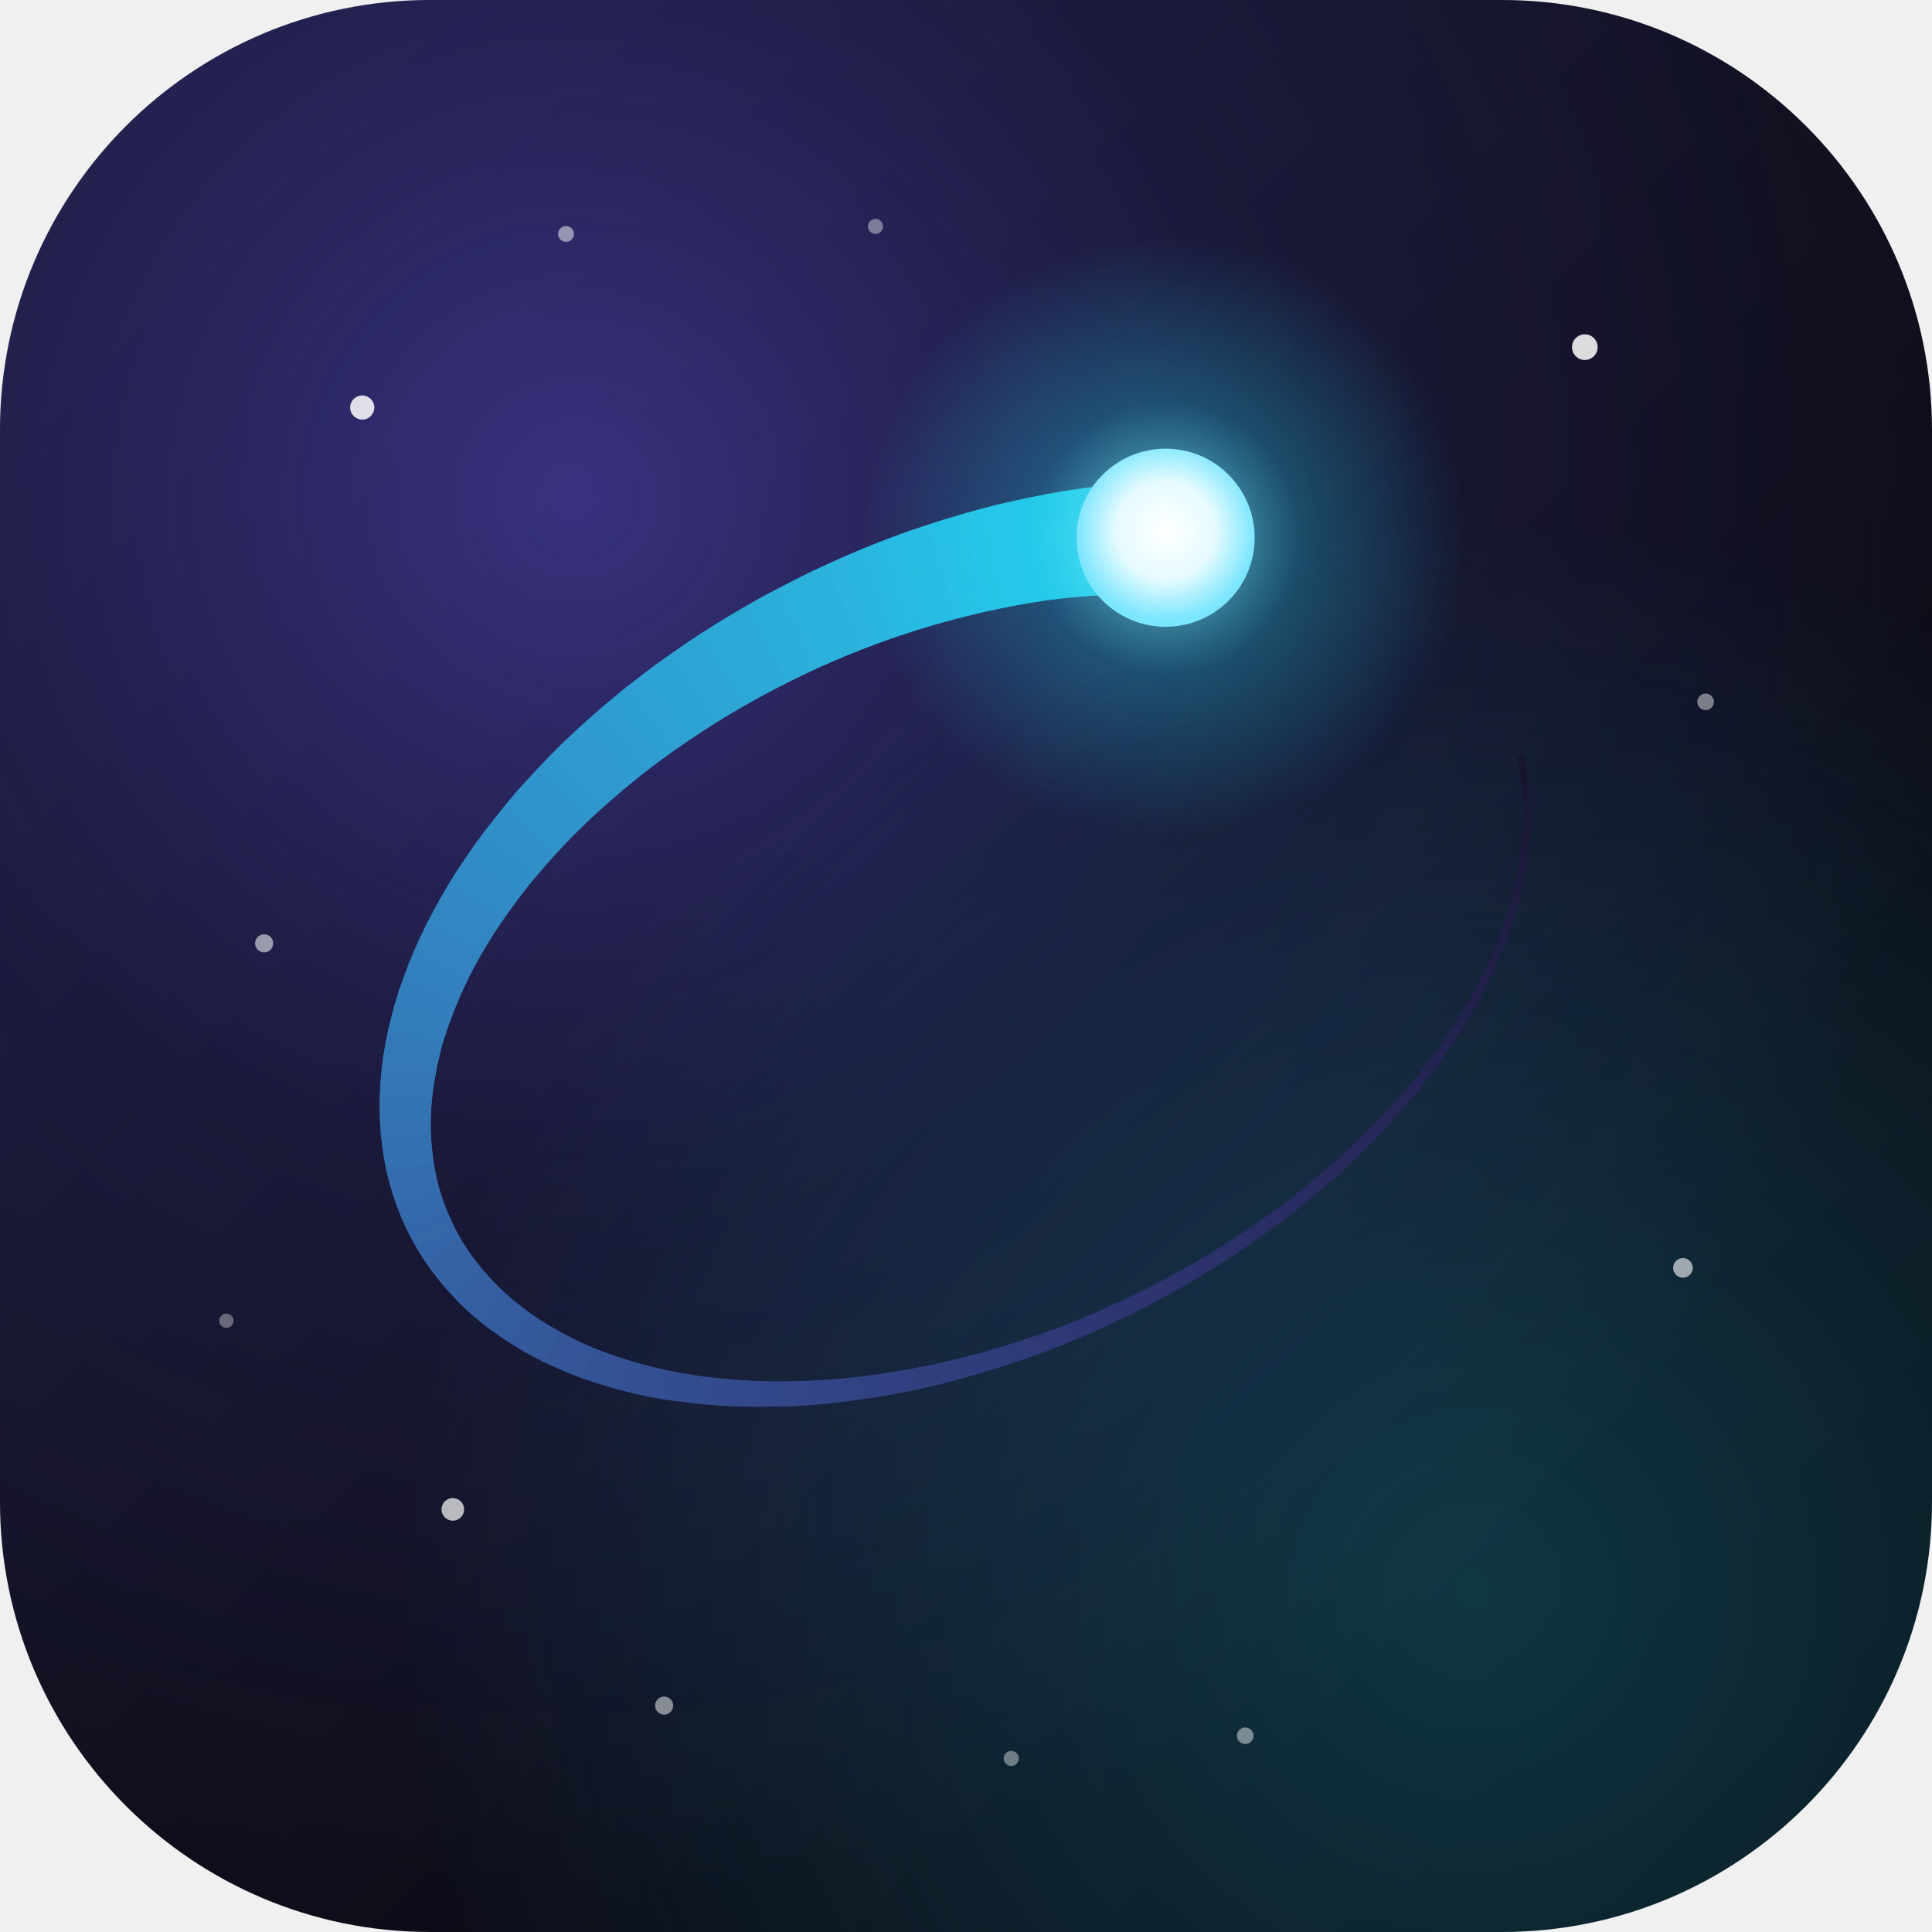
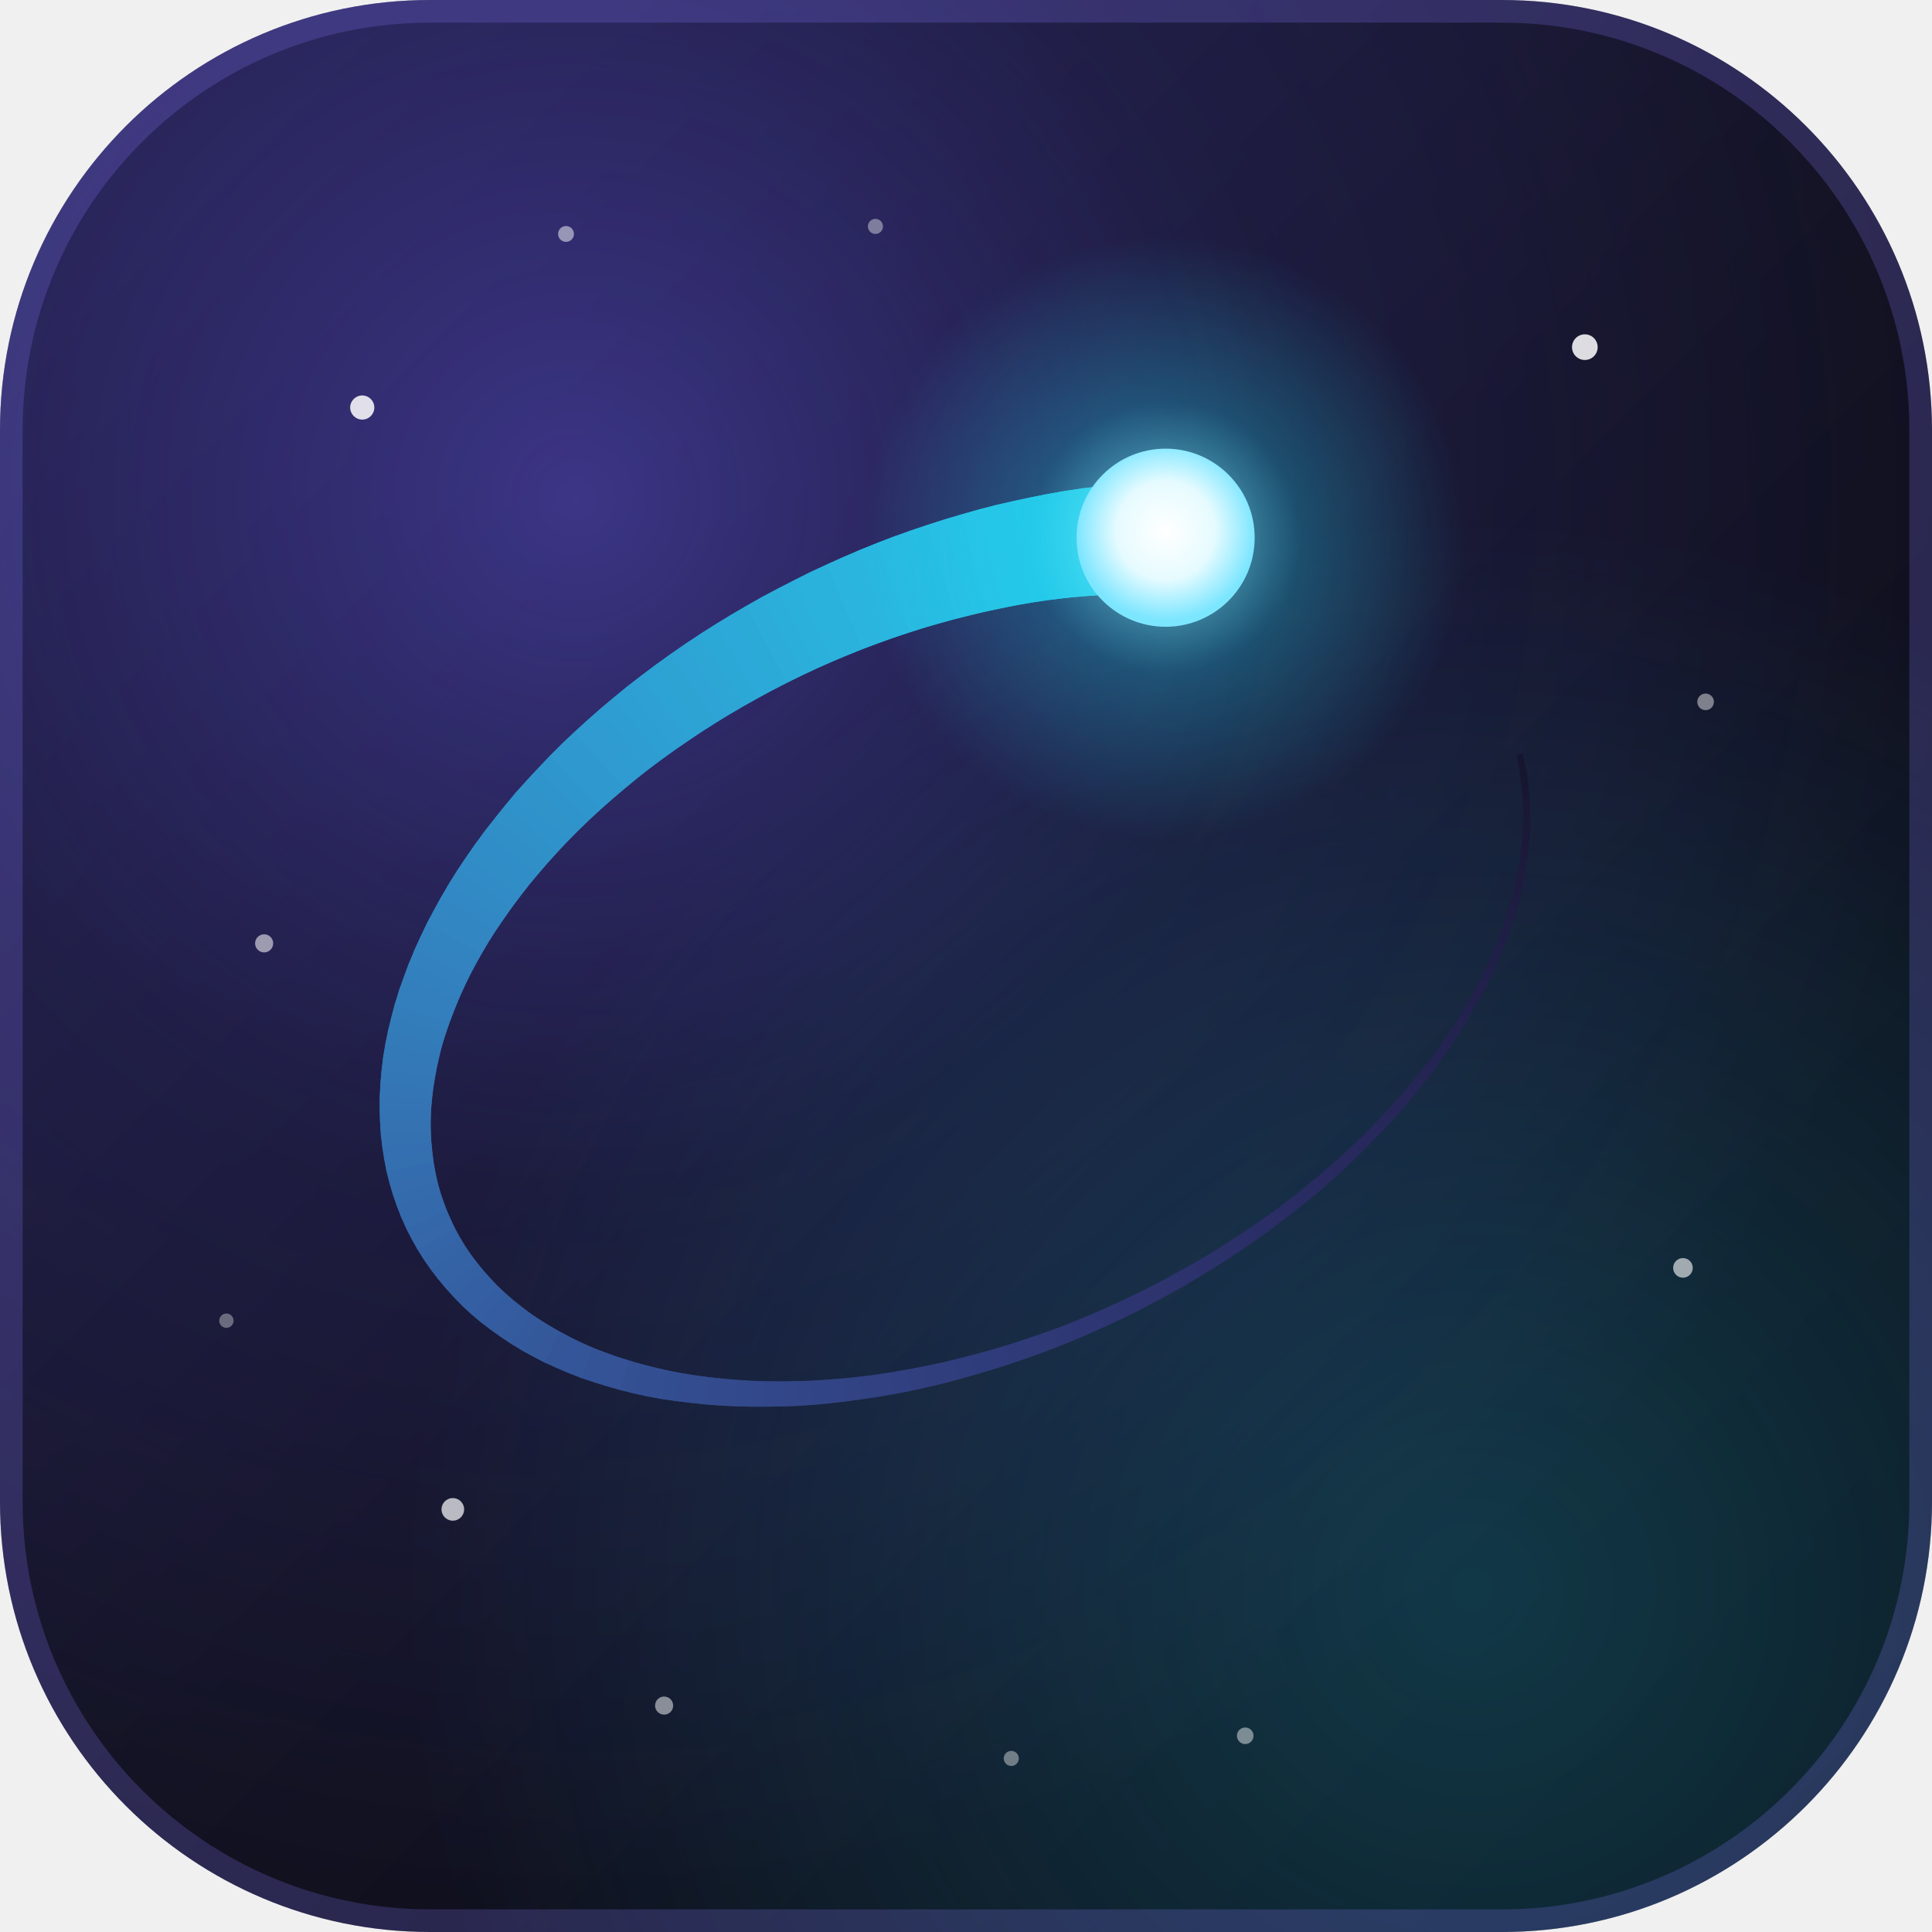
<svg xmlns="http://www.w3.org/2000/svg" width="512" height="512" viewBox="0 0 512 512">
  <defs>
    <linearGradient id="space" x1="0" y1="0" x2="1" y2="1">
-       <stop offset="0" stop-color="#191934" />
-       <stop offset="0.5" stop-color="#0f0f1c" />
-       <stop offset="1" stop-color="#07070d" />
+       <stop offset="0" stop-color="#221f45" />
+       <stop offset="0.5" stop-color="#121222" />
+       <stop offset="1" stop-color="#090911" />
    </linearGradient>
    <radialGradient id="nebula" cx="0.3" cy="0.26" r="0.72">
      <stop offset="0" stop-color="#6d5efc" stop-opacity="0.42" />
      <stop offset="0.5" stop-color="#4c46c8" stop-opacity="0.14" />
      <stop offset="1" stop-color="#6d5efc" stop-opacity="0" />
    </radialGradient>
    <radialGradient id="nebula2" cx="0.76" cy="0.82" r="0.55">
      <stop offset="0" stop-color="#22d3ee" stop-opacity="0.22" />
      <stop offset="1" stop-color="#22d3ee" stop-opacity="0" />
    </radialGradient>
    <radialGradient id="bloom" cx="0.5" cy="0.5" r="0.5">
      <stop offset="0" stop-color="#a9f3ff" stop-opacity="0.85" />
      <stop offset="0.45" stop-color="#22d3ee" stop-opacity="0.28" />
      <stop offset="1" stop-color="#22d3ee" stop-opacity="0" />
    </radialGradient>
    <radialGradient id="core" cx="0.5" cy="0.46" r="0.5">
      <stop offset="0" stop-color="#ffffff" />
      <stop offset="0.55" stop-color="#e6fbff" />
      <stop offset="1" stop-color="#7de6ff" />
    </radialGradient>
    <clipPath id="squircle">
      <rect x="0" y="0" width="512" height="512" rx="114" ry="114" />
    </clipPath>
  </defs>
  <g clip-path="url(#squircle)">
    <rect width="512" height="512" fill="url(#space)" />
    <rect width="512" height="512" fill="url(#nebula)" />
    <rect width="512" height="512" fill="url(#nebula2)" />
    <circle cx="96" cy="108" r="3.2" fill="#ffffff" opacity="0.85" />
    <circle cx="150" cy="62" r="2.1" fill="#ffffff" opacity="0.5" />
    <circle cx="420" cy="92" r="3.4" fill="#ffffff" opacity="0.85" />
    <circle cx="452" cy="186" r="2.2" fill="#ffffff" opacity="0.45" />
    <circle cx="70" cy="250" r="2.4" fill="#ffffff" opacity="0.55" />
    <circle cx="446" cy="336" r="2.6" fill="#ffffff" opacity="0.6" />
    <circle cx="120" cy="400" r="3" fill="#ffffff" opacity="0.7" />
    <circle cx="330" cy="460" r="2.2" fill="#ffffff" opacity="0.45" />
    <circle cx="232" cy="60" r="2" fill="#ffffff" opacity="0.4" />
    <circle cx="60" cy="350" r="1.9" fill="#ffffff" opacity="0.35" />
    <circle cx="268" cy="466" r="2" fill="#ffffff" opacity="0.4" />
    <circle cx="176" cy="452" r="2.4" fill="#ffffff" opacity="0.5" />
    <g fill="none">
      <path d="M401.9 200.1L403.0 205.9L404.7 205.6L403.6 199.7Z" fill="#16152e" />
      <path d="M402.5 203.0L403.3 208.8L405.1 208.6L404.2 202.6Z" fill="#171630" />
      <path d="M403.0 205.9L403.6 211.8L405.4 211.7L404.7 205.6Z" fill="#171631" />
      <path d="M403.3 208.8L403.7 214.8L405.5 214.8L405.1 208.6Z" fill="#181733" />
      <path d="M403.6 211.8L403.7 217.9L405.5 217.9L405.4 211.7Z" fill="#191835" />
      <path d="M403.7 214.8L403.6 221.0L405.4 221.1L405.5 214.8Z" fill="#191837" />
      <path d="M403.7 217.9L403.3 224.1L405.2 224.3L405.5 217.9Z" fill="#1a1938" />
      <path d="M403.6 221.0L402.9 227.2L404.8 227.5L405.4 221.1Z" fill="#1b193a" />
      <path d="M403.3 224.1L402.4 230.4L404.3 230.7L405.2 224.3Z" fill="#1b1a3b" />
      <path d="M402.9 227.2L401.8 233.6L403.7 234.0L404.8 227.5Z" fill="#1c1b3d" />
      <path d="M402.4 230.4L401.0 236.8L402.9 237.3L404.3 230.7Z" fill="#1d1b3e" />
      <path d="M401.8 233.6L400.1 240.0L402.0 240.6L403.7 234.0Z" fill="#1d1c40" />
      <path d="M401.0 236.8L399.1 243.3L401.1 243.9L402.9 237.3Z" fill="#1e1c41" />
      <path d="M400.1 240.0L398.0 246.5L399.9 247.2L402.0 240.6Z" fill="#1e1d43" />
      <path d="M399.1 243.3L396.8 249.8L398.7 250.5L401.1 243.9Z" fill="#1f1e44" />
      <path d="M398.0 246.5L395.4 253.0L397.3 253.9L399.9 247.2Z" fill="#1f1e46" />
      <path d="M396.8 249.8L393.9 256.3L395.9 257.2L398.7 250.5Z" fill="#201f47" />
      <path d="M395.4 253.0L392.3 259.6L394.3 260.5L397.3 253.9Z" fill="#201f48" />
      <path d="M393.9 256.3L390.6 262.8L392.6 263.9L395.9 257.2Z" fill="#21204a" />
      <path d="M392.3 259.6L388.8 266.1L390.7 267.2L394.3 260.5Z" fill="#22214b" />
      <path d="M390.6 262.8L386.8 269.3L388.8 270.5L392.6 263.9Z" fill="#22214c" />
      <path d="M388.8 266.1L384.8 272.6L386.8 273.8L390.7 267.2Z" fill="#22224e" />
      <path d="M386.8 269.3L382.6 275.8L384.6 277.1L388.8 270.5Z" fill="#23234f" />
      <path d="M384.8 272.6L380.3 279.0L382.3 280.4L386.8 273.8Z" fill="#232350" />
      <path d="M382.6 275.8L378.0 282.1L380.0 283.7L384.6 277.1Z" fill="#242452" />
      <path d="M380.3 279.0L375.5 285.3L377.5 286.9L382.3 280.4Z" fill="#242453" />
      <path d="M378.0 282.1L372.9 288.4L374.9 290.1L380.0 283.7Z" fill="#252554" />
      <path d="M375.5 285.3L370.2 291.5L372.2 293.3L377.5 286.9Z" fill="#252656" />
      <path d="M372.9 288.4L367.4 294.6L369.4 296.4L374.9 290.1Z" fill="#262657" />
      <path d="M370.2 291.5L364.5 297.6L366.6 299.6L372.2 293.3Z" fill="#262758" />
      <path d="M367.4 294.6L361.6 300.6L363.6 302.6L369.4 296.4Z" fill="#26285a" />
      <path d="M364.5 297.6L358.5 303.6L360.5 305.7L366.6 299.6Z" fill="#27285b" />
      <path d="M361.6 300.6L355.4 306.5L357.4 308.7L363.6 302.6Z" fill="#27295c" />
      <path d="M358.5 303.6L352.1 309.4L354.2 311.7L360.5 305.7Z" fill="#282a5d" />
      <path d="M355.4 306.5L348.8 312.2L350.9 314.6L357.4 308.7Z" fill="#282a5e" />
      <path d="M352.1 309.4L345.4 315.0L347.5 317.4L354.2 311.7Z" fill="#292b60" />
      <path d="M348.8 312.2L342.0 317.7L344.0 320.3L350.9 314.6Z" fill="#292c61" />
      <path d="M345.4 315.0L338.4 320.4L340.4 323.0L347.5 317.4Z" fill="#292c62" />
      <path d="M342.0 317.7L334.8 323.0L336.8 325.8L344.0 320.3Z" fill="#2a2d63" />
      <path d="M338.4 320.4L331.2 325.5L333.1 328.4L340.4 323.0Z" fill="#2a2e65" />
      <path d="M334.8 323.0L327.4 328.0L329.4 331.0L336.8 325.8Z" fill="#2a2e66" />
      <path d="M331.2 325.5L323.6 330.5L325.6 333.5L333.1 328.4Z" fill="#2b2f67" />
      <path d="M327.4 328.0L319.8 332.8L321.7 336.0L329.4 331.0Z" fill="#2b3068" />
      <path d="M323.6 330.5L315.8 335.1L317.8 338.4L325.6 333.5Z" fill="#2b3169" />
      <path d="M319.8 332.8L311.9 337.3L313.8 340.8L321.7 336.0Z" fill="#2c316b" />
      <path d="M315.8 335.1L307.9 339.5L309.8 343.0L317.8 338.4Z" fill="#2c326c" />
      <path d="M311.9 337.3L303.8 341.6L305.7 345.2L313.8 340.8Z" fill="#2c336d" />
      <path d="M307.9 339.5L299.7 343.6L301.6 347.4L309.8 343.0Z" fill="#2d346e" />
      <path d="M303.8 341.6L295.6 345.5L297.4 349.4L305.7 345.2Z" fill="#2d346f" />
      <path d="M299.7 343.6L291.5 347.4L293.2 351.4L301.6 347.4Z" fill="#2d3570" />
      <path d="M295.6 345.5L287.3 349.2L289.0 353.3L297.4 349.4Z" fill="#2d3671" />
      <path d="M291.5 347.4L283.1 350.9L284.8 355.1L293.2 351.4Z" fill="#2e3673" />
      <path d="M287.3 349.2L278.8 352.5L280.5 356.8L289.0 353.3Z" fill="#2e3774" />
      <path d="M283.1 350.9L274.6 354.0L276.2 358.5L284.8 355.1Z" fill="#2e3875" />
      <path d="M278.8 352.5L270.3 355.4L271.9 360.0L280.5 356.8Z" fill="#2f3976" />
      <path d="M274.6 354.0L266.0 356.8L267.5 361.5L276.2 358.5Z" fill="#2f3a77" />
      <path d="M270.3 355.4L261.7 358.1L263.2 362.9L271.9 360.0Z" fill="#2f3a78" />
      <path d="M266.0 356.8L257.4 359.2L258.8 364.2L267.5 361.5Z" fill="#2f3b7a" />
      <path d="M261.7 358.1L253.2 360.3L254.5 365.4L263.2 362.9Z" fill="#2f3c7b" />
      <path d="M257.4 359.2L248.9 361.3L250.1 366.6L258.8 364.2Z" fill="#303d7c" />
      <path d="M253.2 360.3L244.6 362.2L245.8 367.6L254.5 365.4Z" fill="#303e7d" />
      <path d="M248.9 361.3L240.3 363.0L241.4 368.6L250.1 366.6Z" fill="#303e7e" />
      <path d="M244.6 362.2L236.1 363.7L237.1 369.4L245.8 367.6Z" fill="#313f7f" />
      <path d="M240.3 363.0L231.9 364.4L232.7 370.2L241.4 368.6Z" fill="#304080" />
      <path d="M236.1 363.7L227.7 364.9L228.4 370.8L237.1 369.4Z" fill="#314181" />
      <path d="M231.9 364.4L223.5 365.3L224.1 371.4L232.7 370.2Z" fill="#314282" />
      <path d="M227.7 364.9L219.3 365.7L219.9 371.9L228.4 370.8Z" fill="#314383" />
      <path d="M223.5 365.3L215.2 365.9L215.6 372.3L224.1 371.4Z" fill="#324485" />
      <path d="M219.3 365.7L211.1 366.1L211.4 372.6L219.9 371.9Z" fill="#314586" />
      <path d="M215.2 365.9L207.1 366.1L207.2 372.7L215.6 372.3Z" fill="#324587" />
      <path d="M211.1 366.1L203.1 366.1L203.1 372.8L211.4 372.6Z" fill="#324688" />
      <path d="M207.1 366.1L199.2 366.0L199.0 372.8L207.2 372.7Z" fill="#324789" />
      <path d="M203.1 366.1L195.3 365.7L194.9 372.7L203.1 372.8Z" fill="#32488a" />
      <path d="M199.2 366.0L191.5 365.4L190.9 372.5L199.0 372.8Z" fill="#32498b" />
      <path d="M195.3 365.7L187.7 365.0L187.0 372.2L194.9 372.7Z" fill="#334a8c" />
      <path d="M191.5 365.4L184.0 364.5L183.1 371.8L190.9 372.5Z" fill="#334b8d" />
      <path d="M187.7 365.0L180.4 363.9L179.2 371.3L187.0 372.2Z" fill="#334c8e" />
      <path d="M184.0 364.5L176.8 363.2L175.4 370.8L183.1 371.8Z" fill="#334c8f" />
      <path d="M180.4 363.9L173.3 362.4L171.7 370.1L179.2 371.3Z" fill="#334e90" />
      <path d="M176.8 363.2L169.9 361.5L168.0 369.3L175.4 370.8Z" fill="#334f91" />
      <path d="M173.3 362.4L166.6 360.6L164.4 368.4L171.7 370.1Z" fill="#334f92" />
      <path d="M169.9 361.5L163.4 359.5L160.9 367.4L168.0 369.3Z" fill="#335093" />
      <path d="M166.6 360.6L160.2 358.4L157.4 366.3L164.4 368.4Z" fill="#345295" />
      <path d="M163.4 359.5L157.1 357.2L154.0 365.2L160.9 367.4Z" fill="#345296" />
      <path d="M160.2 358.4L154.1 355.9L150.7 363.9L157.4 366.3Z" fill="#345397" />
      <path d="M157.1 357.2L151.3 354.5L147.5 362.5L154.0 365.2Z" fill="#345598" />
      <path d="M154.1 355.9L148.5 353.0L144.3 361.1L150.7 363.9Z" fill="#345599" />
      <path d="M151.3 354.5L145.8 351.5L141.3 359.5L147.5 362.5Z" fill="#345699" />
      <path d="M148.5 353.0L143.2 349.9L138.3 357.9L144.3 361.1Z" fill="#34589a" />
      <path d="M145.8 351.5L140.7 348.2L135.4 356.1L141.3 359.5Z" fill="#34599b" />
      <path d="M143.2 349.9L138.3 346.5L132.7 354.3L138.3 357.9Z" fill="#34599d" />
      <path d="M140.7 348.2L136.1 344.6L130.0 352.4L135.4 356.1Z" fill="#345b9e" />
      <path d="M138.3 346.5L133.9 342.8L127.4 350.4L132.7 354.3Z" fill="#345c9f" />
      <path d="M136.1 344.6L131.8 340.8L124.9 348.3L130.0 352.4Z" fill="#345ca0" />
      <path d="M133.9 342.8L129.9 338.8L122.5 346.1L127.4 350.4Z" fill="#345ea1" />
      <path d="M131.8 340.8L128.1 336.7L120.3 343.8L124.9 348.3Z" fill="#345fa2" />
      <path d="M129.9 338.8L126.3 334.6L118.1 341.4L122.5 346.1Z" fill="#3460a3" />
      <path d="M128.1 336.7L124.7 332.4L116.1 339.0L120.3 343.8Z" fill="#3461a4" />
      <path d="M126.3 334.6L123.2 330.2L114.1 336.4L118.1 341.4Z" fill="#3562a5" />
      <path d="M124.7 332.4L121.8 327.9L112.3 333.8L116.1 339.0Z" fill="#3463a5" />
      <path d="M123.2 330.2L120.6 325.6L110.6 331.1L114.1 336.4Z" fill="#3564a6" />
      <path d="M121.8 327.9L119.4 323.2L109.1 328.4L112.3 333.8Z" fill="#3465a8" />
      <path d="M120.6 325.6L118.4 320.8L107.6 325.5L110.6 331.1Z" fill="#3567a9" />
      <path d="M119.4 323.2L117.4 318.3L106.3 322.6L109.1 328.4Z" fill="#3467aa" />
      <path d="M118.4 320.8L116.6 315.8L105.2 319.7L107.6 325.5Z" fill="#3469ab" />
      <path d="M117.4 318.3L115.9 313.2L104.1 316.6L106.3 322.6Z" fill="#346aac" />
      <path d="M116.6 315.8L115.3 310.6L103.2 313.5L105.2 319.7Z" fill="#346bad" />
      <path d="M115.9 313.2L114.9 308.0L102.4 310.4L104.1 316.6Z" fill="#346cae" />
      <path d="M115.3 310.6L114.5 305.3L101.8 307.2L103.2 313.5Z" fill="#346daf" />
      <path d="M114.9 308.0L114.3 302.6L101.3 303.9L102.4 310.4Z" fill="#346fb0" />
      <path d="M114.5 305.3L114.1 299.8L100.9 300.7L101.8 307.2Z" fill="#346fb1" />
      <path d="M114.3 302.6L114.1 297.1L100.7 297.3L101.3 303.9Z" fill="#3471b1" />
      <path d="M114.1 299.8L114.2 294.2L100.6 294.0L100.9 300.7Z" fill="#3472b2" />
      <path d="M114.1 297.1L114.4 291.4L100.6 290.6L100.7 297.3Z" fill="#3473b3" />
      <path d="M114.2 294.2L114.8 288.5L100.8 287.1L100.6 294.0Z" fill="#3474b4" />
      <path d="M114.4 291.4L115.2 285.6L101.1 283.7L100.6 290.6Z" fill="#3475b5" />
      <path d="M114.8 288.5L115.8 282.7L101.5 280.2L100.8 287.1Z" fill="#3377b6" />
      <path d="M115.2 285.6L116.4 279.7L102.1 276.7L101.1 283.7Z" fill="#3478b7" />
      <path d="M115.8 282.7L117.2 276.8L102.8 273.2L101.5 280.2Z" fill="#3379b8" />
      <path d="M116.4 279.7L118.1 273.8L103.7 269.6L102.1 276.7Z" fill="#337ab9" />
      <path d="M117.2 276.8L119.2 270.8L104.6 266.1L102.8 273.2Z" fill="#337cba" />
      <path d="M118.1 273.8L120.3 267.8L105.7 262.5L103.7 269.6Z" fill="#337dbb" />
      <path d="M119.2 270.8L121.6 264.7L107.0 259.0L104.6 266.1Z" fill="#337ebc" />
      <path d="M120.3 267.8L122.9 261.7L108.3 255.4L105.7 262.5Z" fill="#337fbd" />
      <path d="M121.6 264.7L124.4 258.6L109.8 251.8L107.0 259.0Z" fill="#3281be" />
      <path d="M122.9 261.7L126.0 255.6L111.4 248.3L108.3 255.4Z" fill="#3382bf" />
      <path d="M124.4 258.6L127.7 252.6L113.1 244.7L109.8 251.8Z" fill="#3283c0" />
      <path d="M126.0 255.6L129.5 249.5L115.0 241.2L111.4 248.3Z" fill="#3284c1" />
      <path d="M127.7 252.6L131.4 246.5L116.9 237.7L113.1 244.7Z" fill="#3286c2" />
      <path d="M129.5 249.5L133.5 243.5L119.0 234.1L115.0 241.2Z" fill="#3287c3" />
      <path d="M131.4 246.5L135.6 240.5L121.2 230.6L116.9 237.7Z" fill="#3188c4" />
      <path d="M133.5 243.5L137.8 237.5L123.5 227.2L119.0 234.1Z" fill="#328ac5" />
      <path d="M135.6 240.5L140.2 234.5L125.9 223.7L121.2 230.6Z" fill="#318bc6" />
      <path d="M137.8 237.5L142.6 231.5L128.4 220.3L123.5 227.2Z" fill="#318dc6" />
      <path d="M140.2 234.5L145.2 228.6L131.1 216.9L125.9 223.7Z" fill="#318dc7" />
      <path d="M142.6 231.5L147.8 225.7L133.8 213.5L128.4 220.3Z" fill="#318fc8" />
      <path d="M145.2 228.6L150.5 222.8L136.6 210.1L131.1 216.9Z" fill="#3091c9" />
      <path d="M147.8 225.7L153.3 220.0L139.6 206.8L133.8 213.5Z" fill="#3092ca" />
      <path d="M150.5 222.8L156.2 217.2L142.6 203.6L136.6 210.1Z" fill="#3094cb" />
      <path d="M153.3 220.0L159.2 214.4L145.7 200.3L139.6 206.8Z" fill="#3094cc" />
      <path d="M156.2 217.2L162.3 211.7L148.9 197.1L142.6 203.6Z" fill="#2f96cd" />
      <path d="M159.2 214.4L165.5 209.0L152.2 194.0L145.7 200.3Z" fill="#2f98ce" />
      <path d="M162.3 211.7L168.7 206.3L155.6 190.9L148.9 197.1Z" fill="#2f99cf" />
      <path d="M165.5 209.0L172.0 203.7L159.1 187.8L152.2 194.0Z" fill="#2f9bd0" />
      <path d="M168.7 206.3L175.4 201.2L162.6 184.9L155.6 190.9Z" fill="#2e9cd0" />
      <path d="M172.0 203.7L178.9 198.7L166.2 181.9L159.1 187.8Z" fill="#2e9dd1" />
      <path d="M175.4 201.2L182.4 196.2L170.0 179.0L162.6 184.9Z" fill="#2e9fd2" />
      <path d="M178.9 198.7L186.0 193.9L173.7 176.2L166.2 181.9Z" fill="#2ea0d3" />
      <path d="M182.4 196.2L189.6 191.5L177.6 173.4L170.0 179.0Z" fill="#2da2d4" />
      <path d="M186.0 193.9L193.3 189.3L181.5 170.7L173.7 176.2Z" fill="#2da3d4" />
      <path d="M189.6 191.5L197.1 187.1L185.4 168.1L177.6 173.4Z" fill="#2da4d5" />
      <path d="M193.3 189.3L200.9 184.9L189.5 165.5L181.5 170.7Z" fill="#2da6d6" />
      <path d="M197.1 187.1L204.7 182.9L193.6 163.0L185.4 168.1Z" fill="#2ca8d7" />
      <path d="M200.9 184.9L208.6 180.9L197.7 160.6L189.5 165.5Z" fill="#2ca9d8" />
      <path d="M204.7 182.9L212.6 178.9L201.9 158.2L193.6 163.0Z" fill="#2baad8" />
      <path d="M208.6 180.9L216.5 177.1L206.1 156.0L197.7 160.6Z" fill="#2cacd9" />
      <path d="M212.6 178.9L220.5 175.3L210.4 153.8L201.9 158.2Z" fill="#2baeda" />
      <path d="M216.5 177.1L224.6 173.6L214.7 151.6L206.1 156.0Z" fill="#2bafdb" />
      <path d="M220.5 175.3L228.6 172.0L219.1 149.6L210.4 153.8Z" fill="#2ab1dc" />
      <path d="M224.6 173.6L232.7 170.4L223.5 147.6L214.7 151.6Z" fill="#2ab2dd" />
      <path d="M228.6 172.0L236.8 169.0L227.9 145.7L219.1 149.6Z" fill="#2ab4de" />
      <path d="M232.7 170.4L240.9 167.6L232.4 143.9L223.5 147.6Z" fill="#2ab5df" />
      <path d="M236.8 169.0L245.0 166.3L236.8 142.2L227.9 145.7Z" fill="#29b7e0" />
      <path d="M240.9 167.6L249.1 165.1L241.3 140.6L232.4 143.9Z" fill="#29b9e1" />
      <path d="M245.0 166.3L253.3 164.0L245.8 139.1L236.8 142.2Z" fill="#28bae1" />
      <path d="M249.1 165.1L257.4 162.9L250.4 137.6L241.3 140.6Z" fill="#27bbe2" />
      <path d="M253.3 164.0L261.5 162.0L254.9 136.3L245.8 139.1Z" fill="#28bde3" />
      <path d="M257.4 162.9L265.6 161.1L259.4 135.0L250.4 137.6Z" fill="#27bfe4" />
      <path d="M261.5 162.0L269.7 160.3L264.0 133.8L254.9 136.3Z" fill="#27c1e5" />
      <path d="M265.6 161.1L273.7 159.6L268.5 132.8L259.4 135.0Z" fill="#26c3e6" />
      <path d="M269.7 160.3L277.8 159.0L273.1 131.8L264.0 133.8Z" fill="#26c3e7" />
      <path d="M273.7 159.6L281.8 158.5L277.6 130.9L268.5 132.8Z" fill="#25c5e8" />
      <path d="M277.8 159.0L285.8 158.1L282.1 130.1L273.1 131.8Z" fill="#25c7e8" />
      <path d="M281.8 158.5L289.7 157.8L286.7 129.4L277.6 130.9Z" fill="#24c9e9" />
      <path d="M285.8 158.1L293.6 157.6L291.2 128.9L282.1 130.1Z" fill="#25cbea" />
      <path d="M289.7 157.8L297.5 157.4L295.7 128.4L286.7 129.4Z" fill="#24cdea" />
      <path d="M293.6 157.6L301.3 157.4L300.1 128.0L291.2 128.9Z" fill="#24cdeb" />
      <path d="M297.5 157.4L305.1 157.4L304.6 127.7L295.7 128.4Z" fill="#23cfec" />
      <path d="M301.3 157.4L308.8 157.5L309.0 127.5L300.1 128.0Z" fill="#23d1ed" />
      <path d="M305.1 157.4L308.8 157.5L309.0 127.5L304.6 127.7Z" fill="#22d3ee" />
      <circle cx="308.9" cy="142.5" r="15.0" fill="#22d3ee" />
    </g>
    <circle cx="308.9" cy="142.5" r="79.8" fill="url(#bloom)" />
    <circle cx="308.9" cy="142.5" r="23.6" fill="url(#core)" />
  </g>
+   <rect x="3" y="3" width="506" height="506" rx="111" ry="111" fill="none" stroke="#8b7dff" stroke-opacity="0.22" stroke-width="6" />
</svg>
